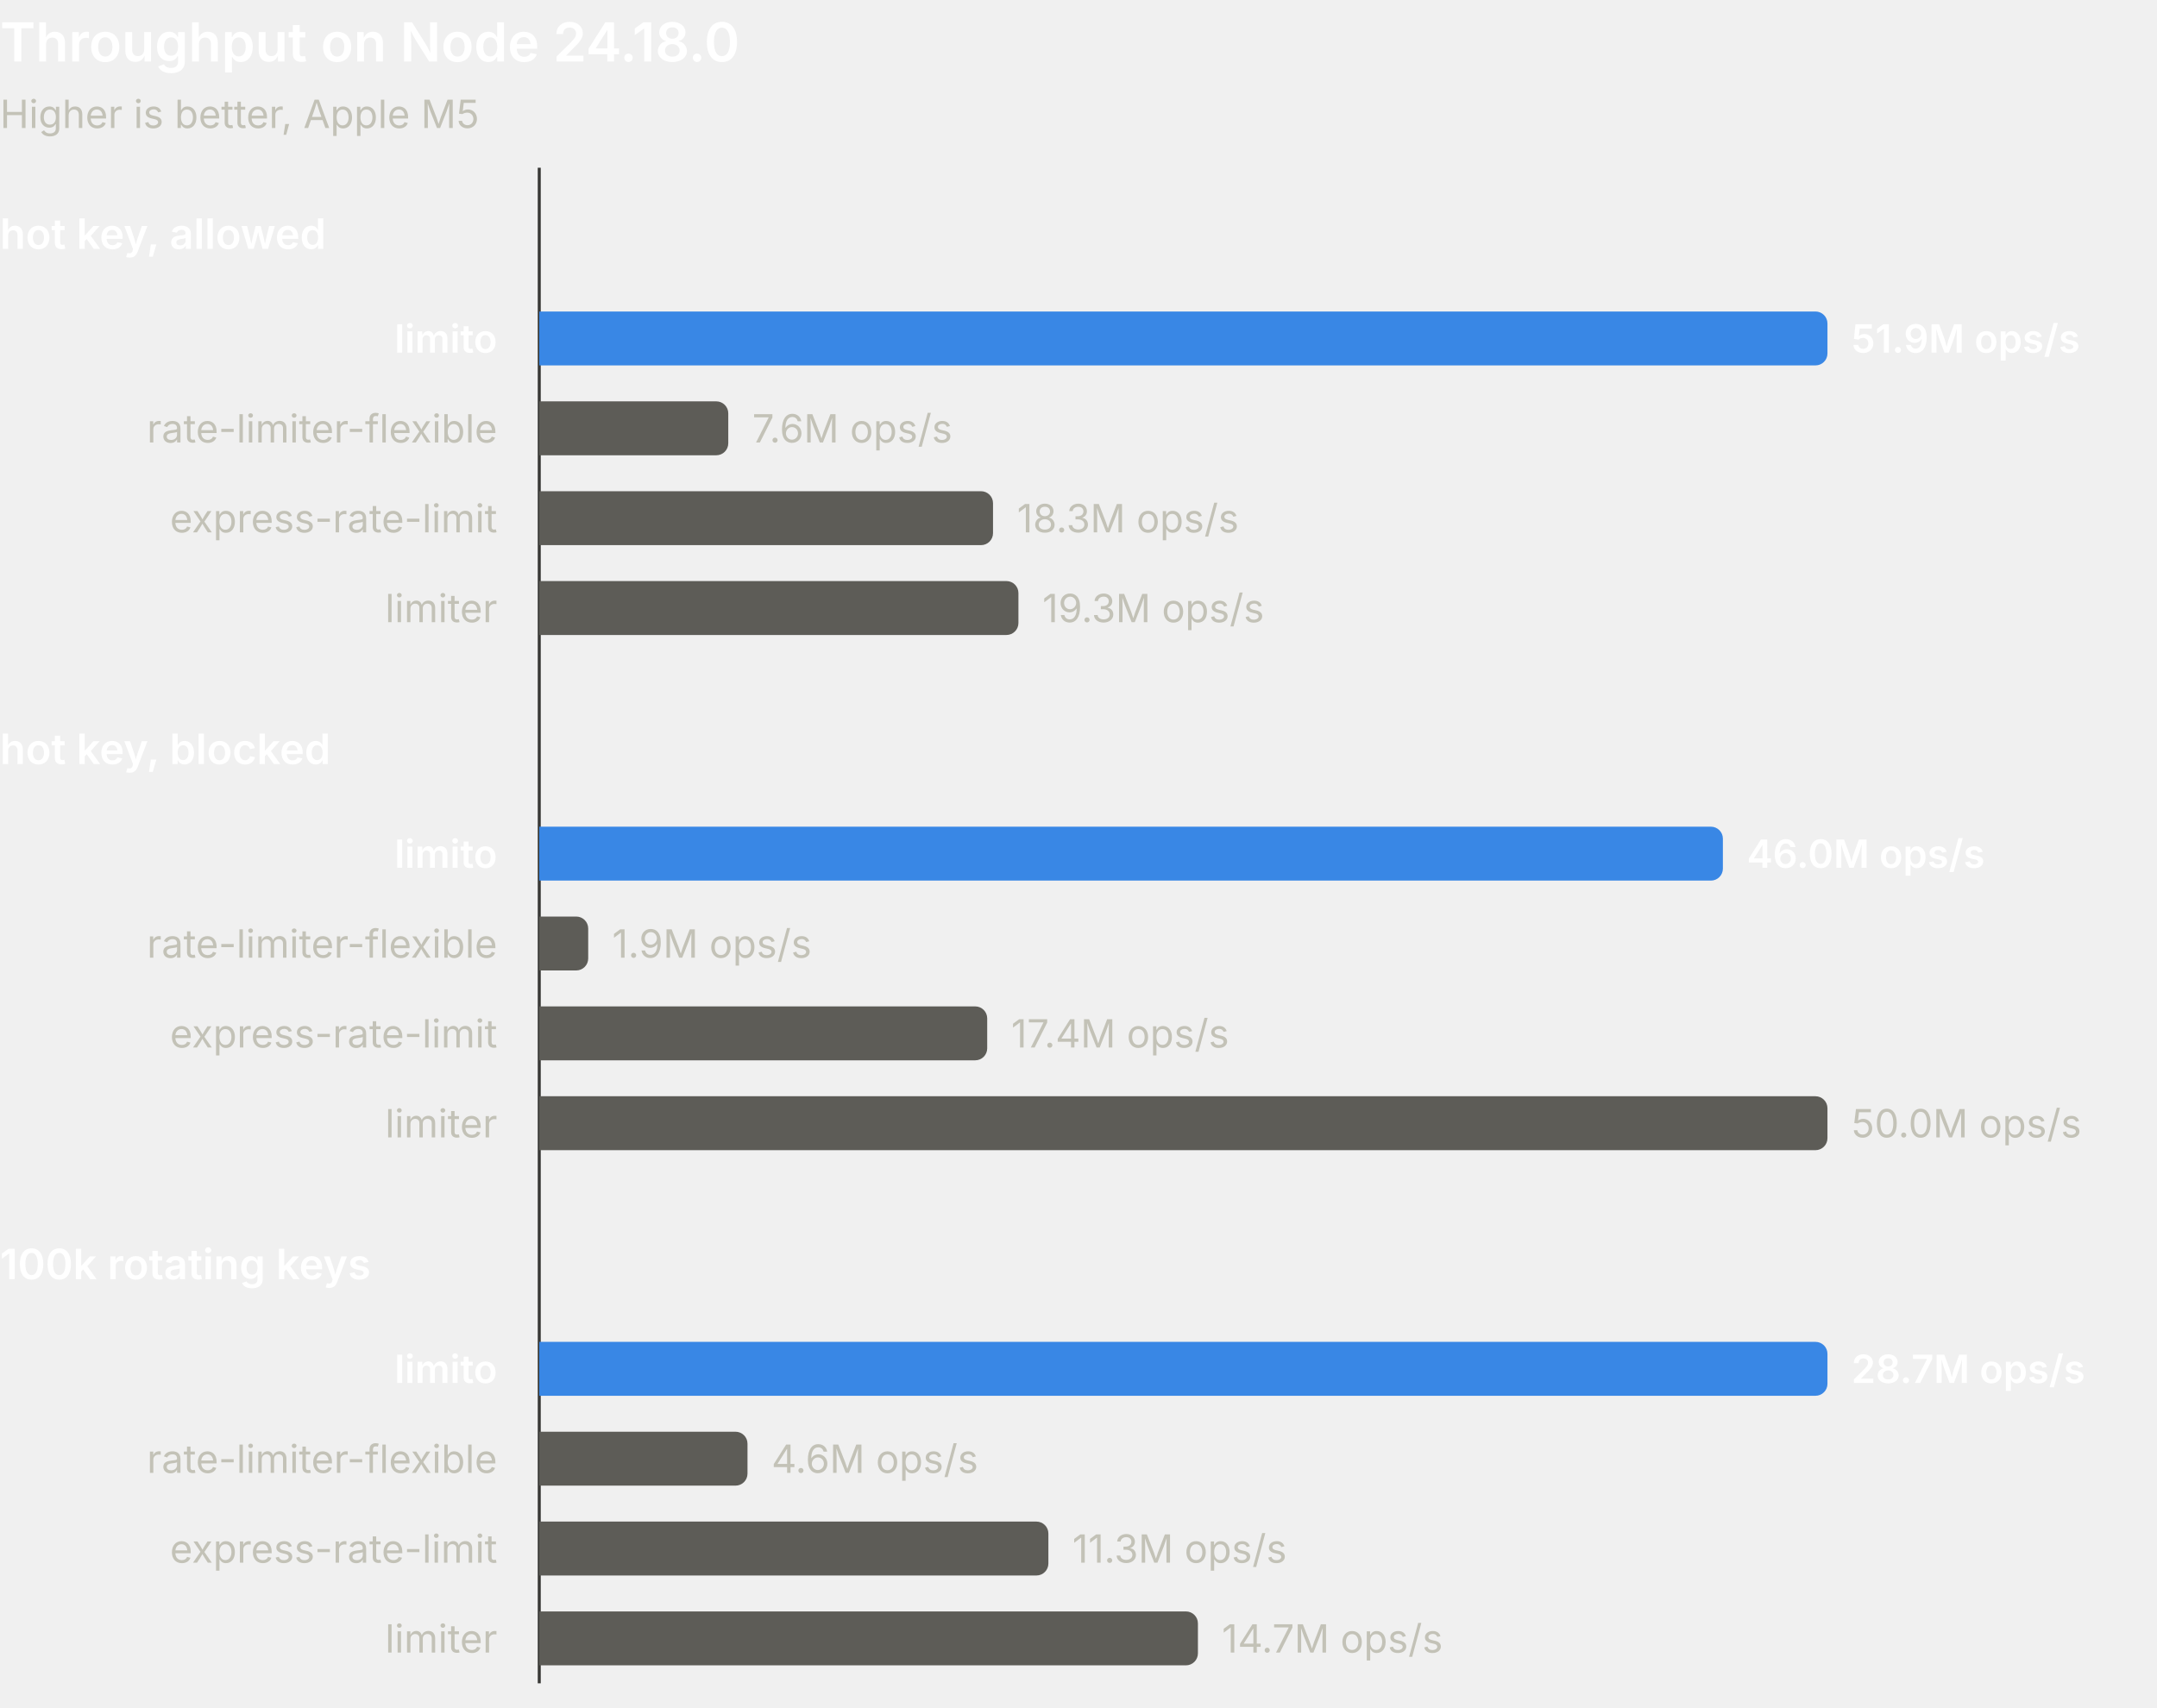
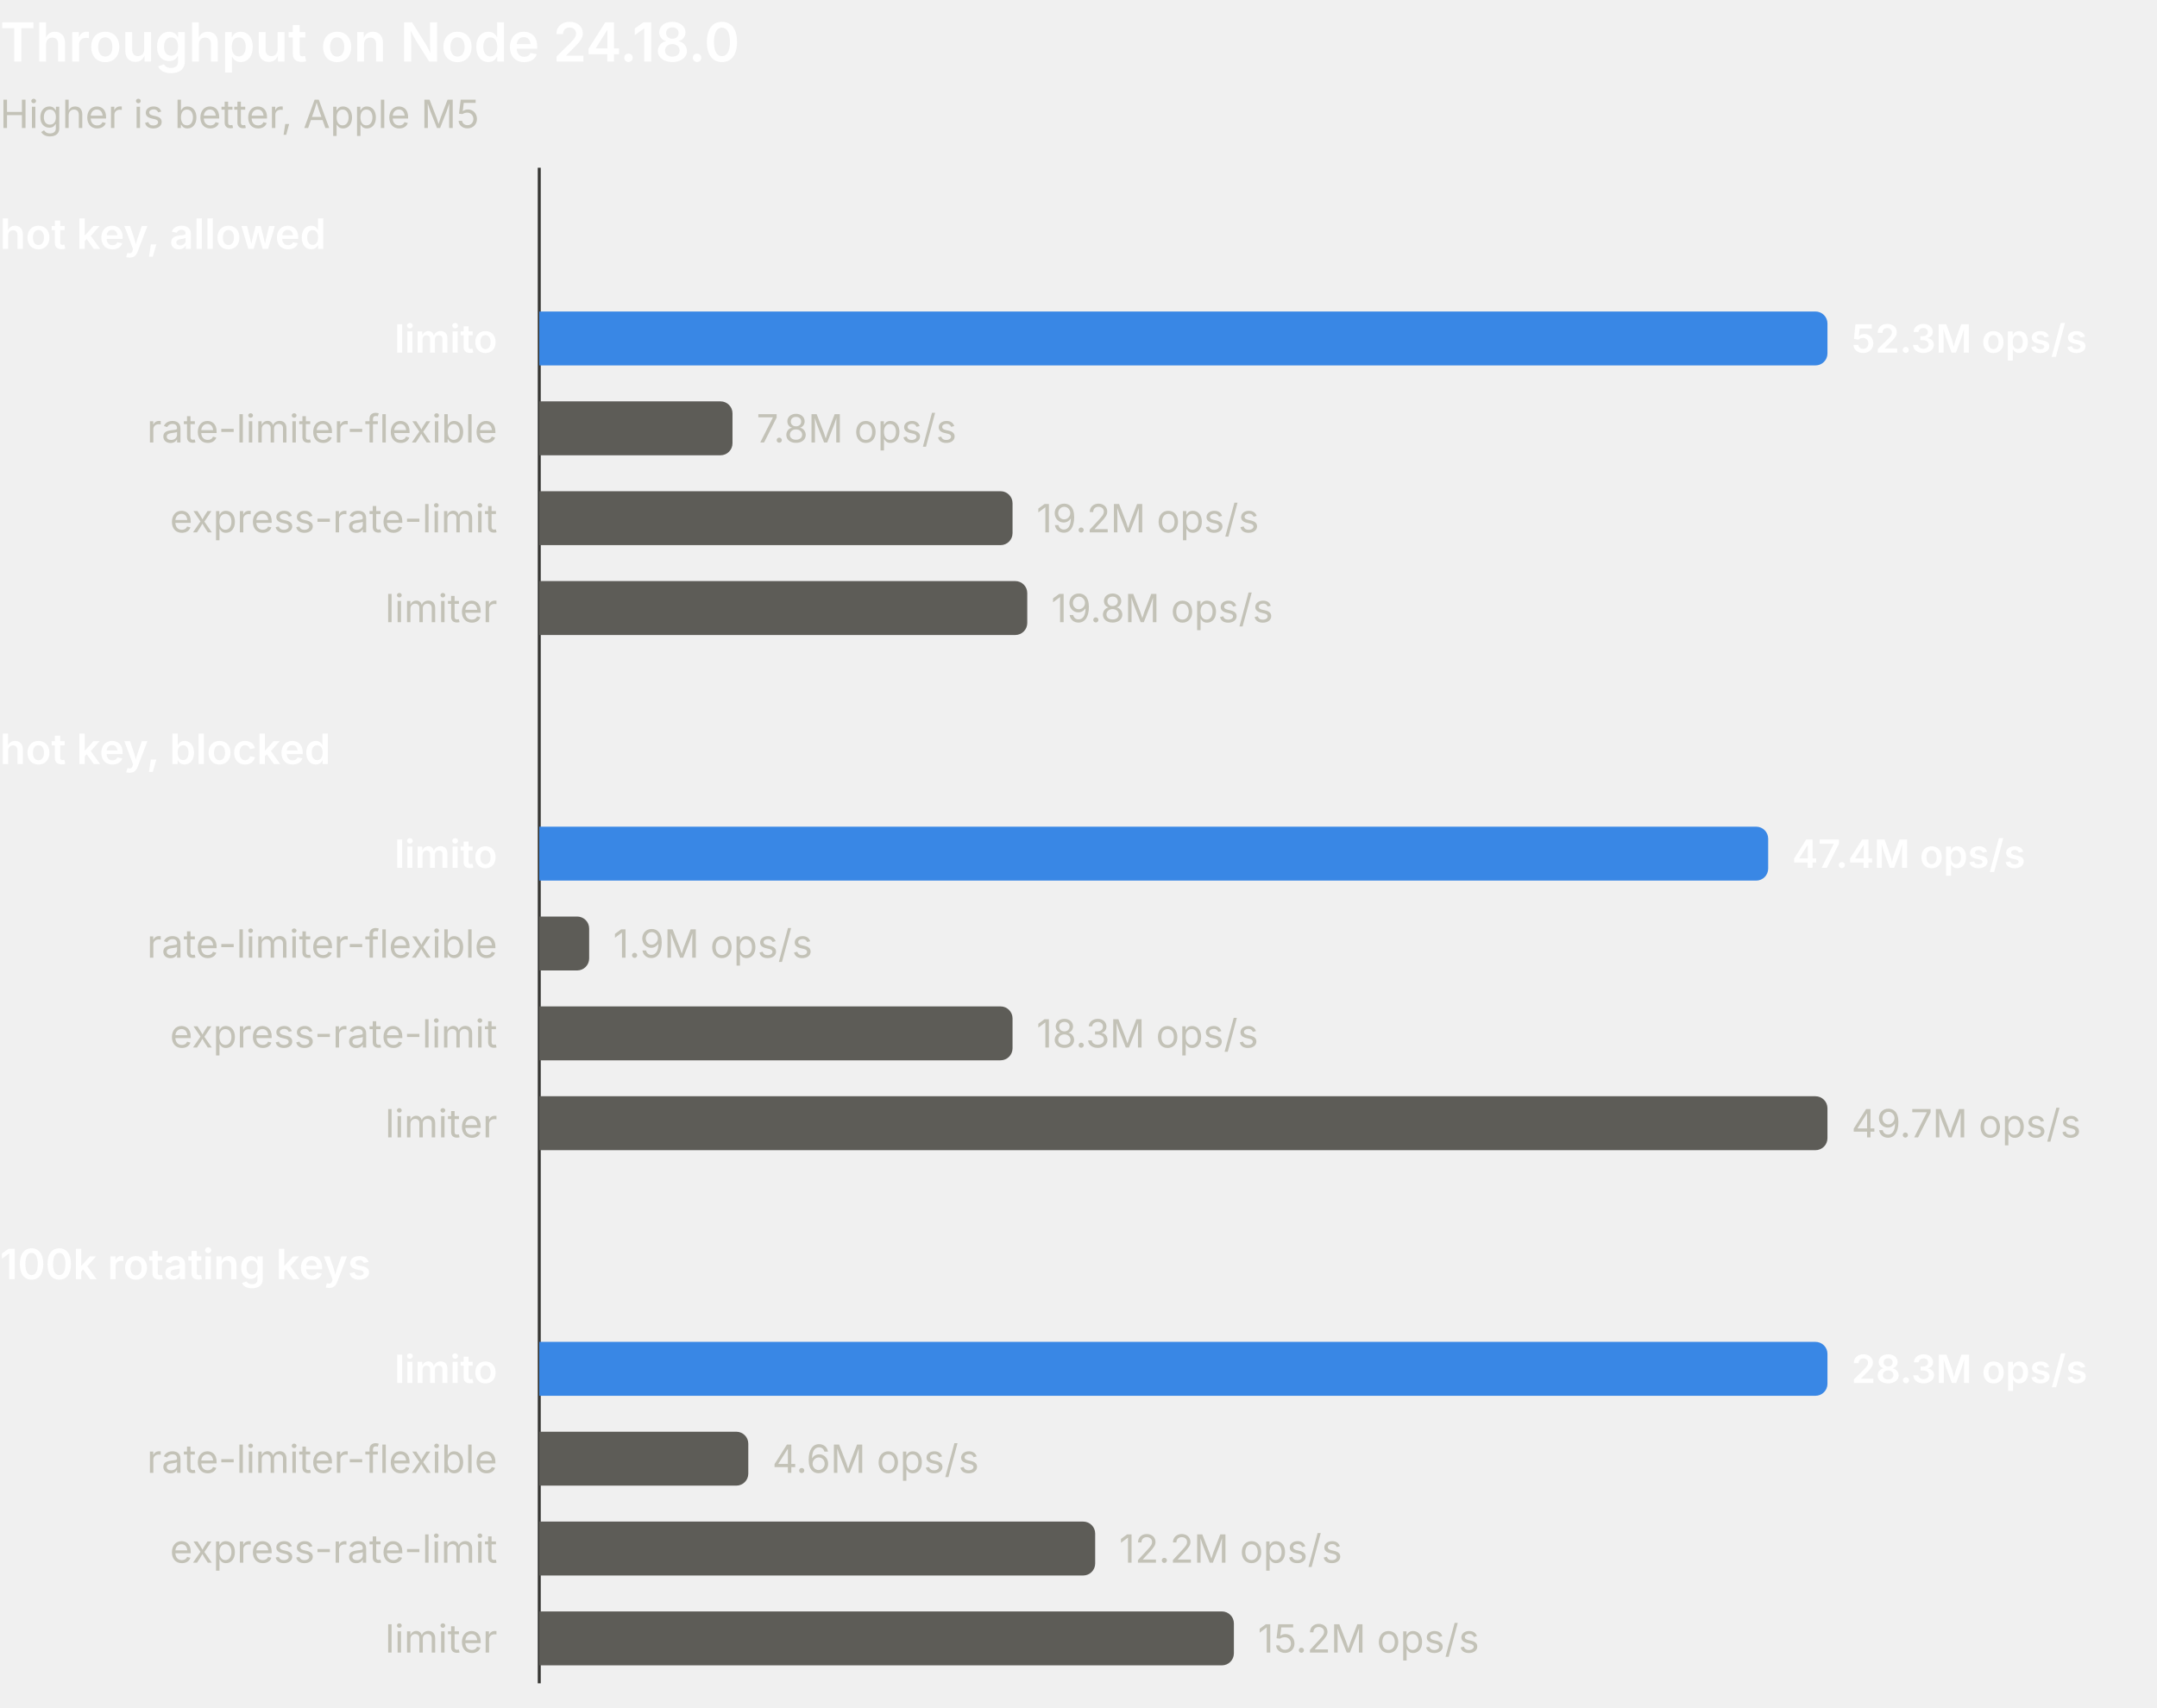
<svg xmlns="http://www.w3.org/2000/svg" width="720" height="570" viewBox="0 0 720 570" font-family="ui-sans-serif,system-ui,-apple-system,'Segoe UI',sans-serif">
  <style>
text{dominant-baseline:central;fill:#c3c2b7;font-size:13px}
.t{fill:#ffffff;font-size:18px;font-weight:600}
.n{font-size:13px}
.h{fill:#ffffff;font-size:14px;font-weight:600}
.v{font-variant-numeric:tabular-nums}
.me{fill:#ffffff;font-weight:600}
</style>
  <text x="0" y="14" class="t">Throughput on Node 24.18.0</text>
  <text x="0" y="38" class="n">Higher is better, Apple M5</text>
  <line x1="180" x2="180" y1="56" y2="562" stroke="#383835" />
  <text x="0" y="78" class="h">hot key, allowed</text>
  <text x="166" y="113" class="l me" text-anchor="end">limito</text>
  <path d="M180 104h426a4 4 0 0 1 4 4v10a4 4 0 0 1-4 4h-426z" fill="#3987e5" />
-   <text x="618" y="113" class="v me">51.9M ops/s</text>
+   <text x="618" y="113" class="v me">52.3M ops/s</text>
  <text x="166" y="143" class="l" text-anchor="end">rate-limiter-flexible</text>
-   <path d="M180 134h59.096a4 4 0 0 1 4 4v10a4 4 0 0 1-4 4h-59.096z" fill="#5d5c57" />
-   <text x="251.096" y="143" class="v">7.6M ops/s</text>
+   <path d="M180 134h60.505a4 4 0 0 1 4 4v10a4 4 0 0 1-4 4h-60.505z" fill="#5d5c57" />
+   <text x="252.505" y="143" class="v">7.8M ops/s</text>
  <text x="166" y="173" class="l" text-anchor="end">express-rate-limit</text>
-   <path d="M180 164h147.468a4 4 0 0 1 4 4v10a4 4 0 0 1-4 4h-147.468z" fill="#5d5c57" />
-   <text x="339.468" y="173" class="v">18.3M ops/s</text>
+   <path d="M180 164h153.984a4 4 0 0 1 4 4v10a4 4 0 0 1-4 4h-153.984z" fill="#5d5c57" />
+   <text x="345.984" y="173" class="v">19.2M ops/s</text>
  <text x="166" y="203" class="l" text-anchor="end">limiter</text>
-   <path d="M180 194h155.949a4 4 0 0 1 4 4v10a4 4 0 0 1-4 4h-155.949z" fill="#5d5c57" />
-   <text x="347.949" y="203" class="v">19.3M ops/s</text>
+   <path d="M180 194h158.896a4 4 0 0 1 4 4v10a4 4 0 0 1-4 4h-158.896z" fill="#5d5c57" />
+   <text x="350.896" y="203" class="v">19.8M ops/s</text>
  <text x="0" y="250" class="h">hot key, blocked</text>
  <text x="166" y="285" class="l me" text-anchor="end">limito</text>
-   <path d="M180 276h391.094a4 4 0 0 1 4 4v10a4 4 0 0 1-4 4h-391.094z" fill="#3987e5" />
-   <text x="583.094" y="285" class="v me">46.0M ops/s</text>
+   <path d="M180 276h406.211a4 4 0 0 1 4 4v10a4 4 0 0 1-4 4h-406.211z" fill="#3987e5" />
+   <text x="598.211" y="285" class="v me">47.4M ops/s</text>
  <text x="166" y="315" class="l" text-anchor="end">rate-limiter-flexible</text>
-   <path d="M180 306h12.341a4 4 0 0 1 4 4v10a4 4 0 0 1-4 4h-12.341z" fill="#5d5c57" />
-   <text x="204.341" y="315" class="v">1.9M ops/s</text>
+   <path d="M180 306h12.66a4 4 0 0 1 4 4v10a4 4 0 0 1-4 4h-12.66z" fill="#5d5c57" />
+   <text x="204.66" y="315" class="v">1.9M ops/s</text>
  <text x="166" y="345" class="l" text-anchor="end">express-rate-limit</text>
-   <path d="M180 336h145.527a4 4 0 0 1 4 4v10a4 4 0 0 1-4 4h-145.527z" fill="#5d5c57" />
-   <text x="337.527" y="345" class="v">17.4M ops/s</text>
+   <path d="M180 336h153.983a4 4 0 0 1 4 4v10a4 4 0 0 1-4 4h-153.983z" fill="#5d5c57" />
+   <text x="345.983" y="345" class="v">18.3M ops/s</text>
  <text x="166" y="375" class="l" text-anchor="end">limiter</text>
  <path d="M180 366h426a4 4 0 0 1 4 4v10a4 4 0 0 1-4 4h-426z" fill="#5d5c57" />
-   <text x="618" y="375" class="v">50.0M ops/s</text>
+   <text x="618" y="375" class="v">49.7M ops/s</text>
  <text x="0" y="422" class="h">100k rotating keys</text>
  <text x="166" y="457" class="l me" text-anchor="end">limito</text>
  <path d="M180 448h426a4 4 0 0 1 4 4v10a4 4 0 0 1-4 4h-426z" fill="#3987e5" />
-   <text x="618" y="457" class="v me">28.7M ops/s</text>
+   <text x="618" y="457" class="v me">28.3M ops/s</text>
  <text x="166" y="487" class="l" text-anchor="end">rate-limiter-flexible</text>
-   <path d="M180 478h65.511a4 4 0 0 1 4 4v10a4 4 0 0 1-4 4h-65.511z" fill="#5d5c57" />
-   <text x="257.511" y="487" class="v">4.6M ops/s</text>
+   <path d="M180 478h65.778a4 4 0 0 1 4 4v10a4 4 0 0 1-4 4h-65.778z" fill="#5d5c57" />
+   <text x="257.778" y="487" class="v">4.6M ops/s</text>
  <text x="166" y="517" class="l" text-anchor="end">express-rate-limit</text>
-   <path d="M180 508h165.948a4 4 0 0 1 4 4v10a4 4 0 0 1-4 4h-165.948z" fill="#5d5c57" />
-   <text x="357.948" y="517" class="v">11.3M ops/s</text>
+   <path d="M180 508h181.567a4 4 0 0 1 4 4v10a4 4 0 0 1-4 4h-181.567z" fill="#5d5c57" />
+   <text x="373.567" y="517" class="v">12.2M ops/s</text>
  <text x="166" y="547" class="l" text-anchor="end">limiter</text>
-   <path d="M180 538h215.863a4 4 0 0 1 4 4v10a4 4 0 0 1-4 4h-215.863z" fill="#5d5c57" />
-   <text x="407.863" y="547" class="v">14.7M ops/s</text>
+   <path d="M180 538h227.869a4 4 0 0 1 4 4v10a4 4 0 0 1-4 4h-227.869z" fill="#5d5c57" />
+   <text x="419.869" y="547" class="v">15.2M ops/s</text>
</svg>
